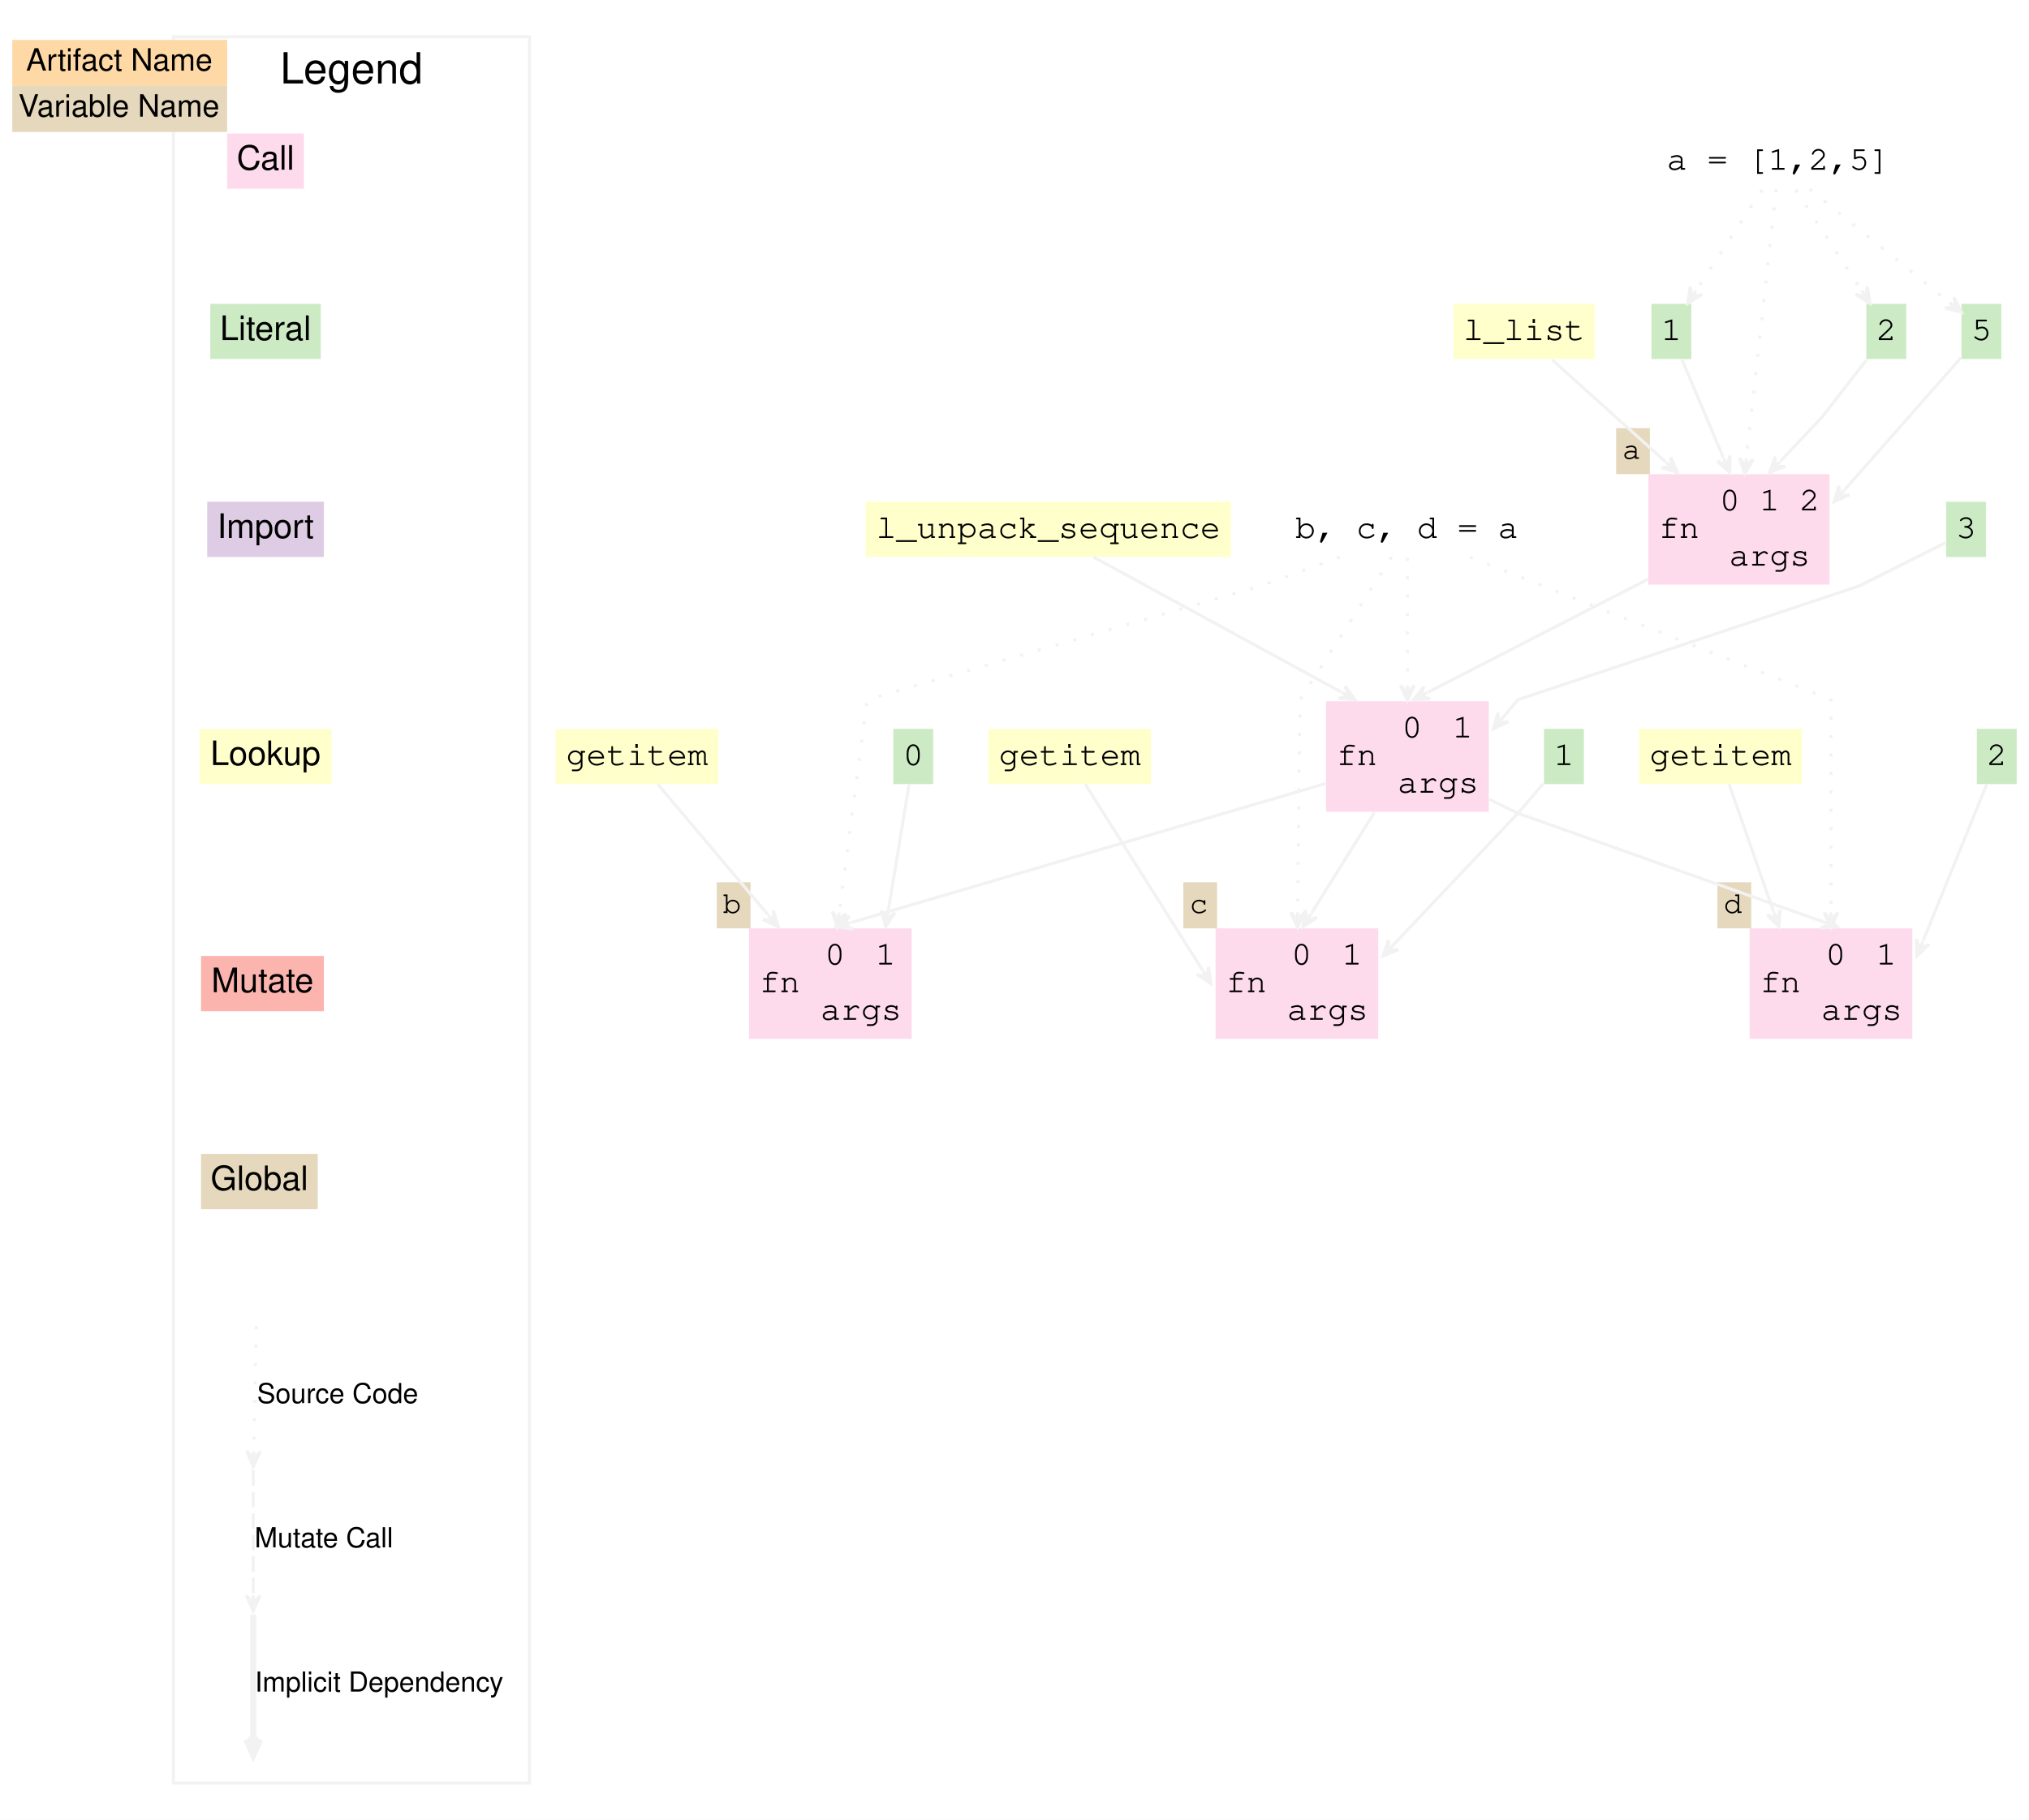
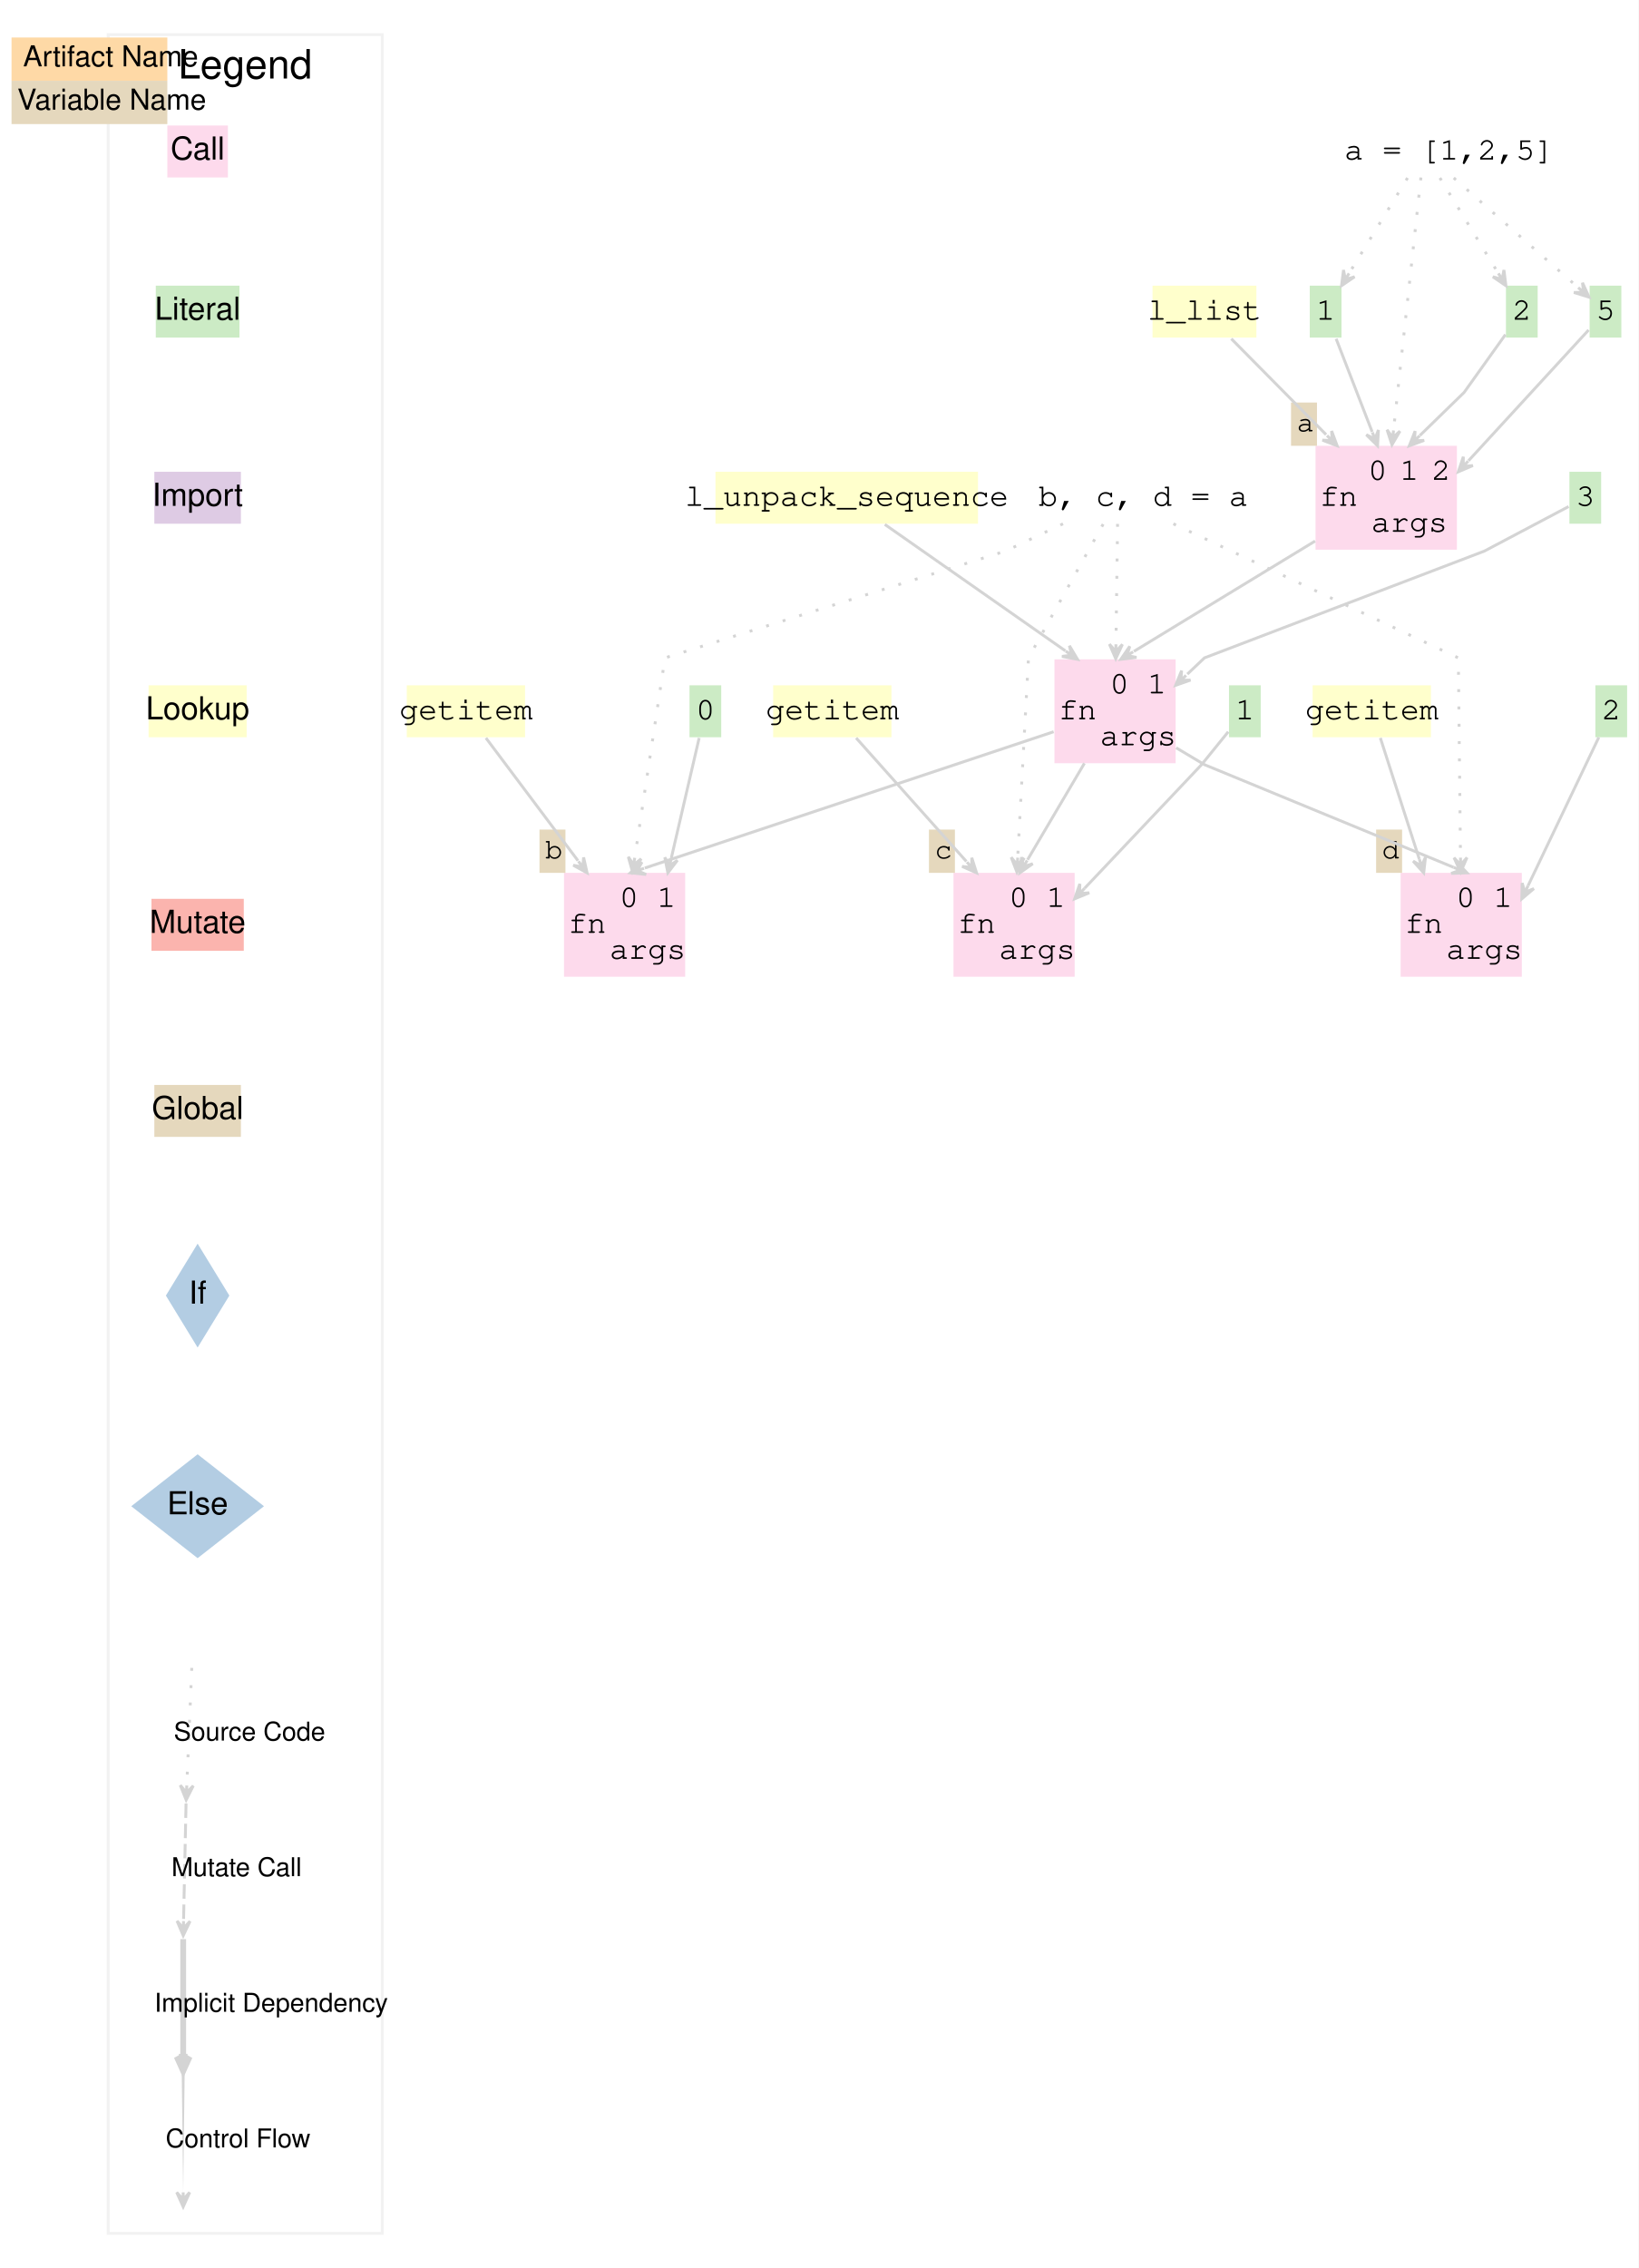
- <svg xmlns="http://www.w3.org/2000/svg" width="661pt" height="593pt" viewBox="0 0 661 593">
-   <g class="graph" transform="scale(1) translate(4 589)">
-     <polygon points="-4 4 -4 -589 657 -589 657 4" fill="#fff" stroke="transparent" />
+ <svg xmlns="http://www.w3.org/2000/svg" width="568pt" height="786pt" viewBox="0 0 568 786">
+   <g class="graph" transform="scale(1) translate(4 782)">
+     <polygon points="-4 4 -4 -782 564 -782 564 4" fill="#fff" stroke="transparent" />
    <g class="cluster">
-       <polygon points="52.5 -8 52.5 -577 168.5 -577 168.5 -8" fill="none" stroke="#f2f2f2" />
-       <text x="110.5" y="-561.8" font-family="Helvetica,sans-Serif" font-size="14" text-anchor="middle">Legend</text>
-     </g>
-     <g class="node">
-       <polygon points="70 -527.5 70 -545.5 95 -545.5 95 -527.5" fill="#fddaec" stroke="#f2f2f2" stroke-width="0" />
-       <text x="82.5" y="-533.7" fill="#000000" font-family="Helvetica,sans-Serif" font-size="11" text-anchor="middle">Call</text>
-       <polygon points="0 -561 0 -576 70 -576 70 -561" fill="#fed9a6" stroke="transparent" />
-       <text x="4.5" y="-566" fill="#000000" font-family="Helvetica,sans-Serif" font-size="10">Artifact Name</text>
-       <polygon points="0 -546 0 -561 70 -561 70 -546" fill="#e5d8bd" stroke="transparent" />
-       <text x="2" y="-551" fill="#000000" font-family="Helvetica,sans-Serif" font-size="10">Variable Name</text>
-       <polygon points="100.5 -490 64.5 -490 64.5 -472 100.5 -472" fill="#ccebc5" stroke="#f2f2f2" stroke-width="0" />
-       <text x="82.5" y="-478.2" fill="#000000" font-family="Helvetica,sans-Serif" font-size="11" text-anchor="middle">Literal</text>
-       <polygon points="101.5 -425.5 63.5 -425.5 63.5 -407.5 101.5 -407.5" fill="#decbe4" stroke="#f2f2f2" stroke-width="0" />
-       <text x="82.5" y="-413.7" fill="#000000" font-family="Helvetica,sans-Serif" font-size="11" text-anchor="middle">Import</text>
-       <polygon points="104 -351.5 61 -351.5 61 -333.5 104 -333.5" fill="#ffc" stroke="#f2f2f2" stroke-width="0" />
-       <text x="82.5" y="-339.7" fill="#000000" font-family="Helvetica,sans-Serif" font-size="11" text-anchor="middle">Lookup</text>
-       <polygon points="61.5 -259.5 61.5 -277.5 101.5 -277.5 101.5 -259.5" fill="#fbb4ae" stroke="#f2f2f2" stroke-width="0" />
-       <text x="81.5" y="-265.7" fill="#000000" font-family="Helvetica,sans-Serif" font-size="11" text-anchor="middle">Mutate</text>
-       <polygon points="99.5 -213 61.5 -213 61.5 -195 99.5 -195" fill="#e5d8bd" stroke="#f2f2f2" stroke-width="0" />
-       <text x="80.5" y="-201.2" fill="#000000" font-family="Helvetica,sans-Serif" font-size="11" text-anchor="middle">Global</text>
+       <polygon points="33.5 -8 33.5 -770 128.5 -770 128.5 -8" fill="none" stroke="#f2f2f2" />
+       <text x="81" y="-754.8" fill="#000000" font-family="Helvetica,sans-Serif" font-size="14" text-anchor="middle">Legend</text>
+     </g>
+     <g class="node">
+       <polygon points="54 -720.5 54 -738.5 75 -738.5 75 -720.5" fill="#fddaec" stroke="#f2f2f2" stroke-width="0" />
+       <text x="64.5" y="-726.7" fill="#000000" font-family="Helvetica,sans-Serif" font-size="11" text-anchor="middle">Call</text>
+       <polygon points="0 -754 0 -769 54 -769 54 -754" fill="#fed9a6" stroke="transparent" />
+       <text x="4" y="-759" fill="#000000" font-family="Helvetica,sans-Serif" font-size="10">Artifact Name</text>
+       <polygon points="0 -739 0 -754 54 -754 54 -739" fill="#e5d8bd" stroke="transparent" />
+       <text x="2" y="-744" fill="#000000" font-family="Helvetica,sans-Serif" font-size="10">Variable Name</text>
+       <polygon points="79 -683 50 -683 50 -665 79 -665" fill="#ccebc5" stroke="#f2f2f2" stroke-width="0" />
+       <text x="64.5" y="-671.2" fill="#000000" font-family="Helvetica,sans-Serif" font-size="11" text-anchor="middle">Literal</text>
+       <polygon points="79.5 -618.5 49.5 -618.5 49.5 -600.5 79.5 -600.5" fill="#decbe4" stroke="#f2f2f2" stroke-width="0" />
+       <text x="64.5" y="-606.7" fill="#000000" font-family="Helvetica,sans-Serif" font-size="11" text-anchor="middle">Import</text>
+       <polygon points="81.5 -544.5 47.5 -544.5 47.5 -526.5 81.5 -526.5" fill="#ffc" stroke="#f2f2f2" stroke-width="0" />
+       <text x="64.5" y="-532.7" fill="#000000" font-family="Helvetica,sans-Serif" font-size="11" text-anchor="middle">Lookup</text>
+       <polygon points="48.5 -452.5 48.5 -470.5 80.5 -470.5 80.5 -452.5" fill="#fbb4ae" stroke="#f2f2f2" stroke-width="0" />
+       <text x="64.5" y="-458.7" fill="#000000" font-family="Helvetica,sans-Serif" font-size="11" text-anchor="middle">Mutate</text>
+       <polygon points="79.5 -406 49.5 -406 49.5 -388 79.5 -388" fill="#e5d8bd" stroke="#f2f2f2" stroke-width="0" />
+       <text x="64.5" y="-394.2" fill="#000000" font-family="Helvetica,sans-Serif" font-size="11" text-anchor="middle">Global</text>
+       <polygon points="64.5 -351 53.5 -333 64.5 -315 75.5 -333" fill="#b3cde3" stroke="#f2f2f2" stroke-width="0" />
+       <text x="64.5" y="-330.2" fill="#000000" font-family="Helvetica,sans-Serif" font-size="11" text-anchor="middle">If</text>
+       <polygon points="64.5 -278 41.5 -260 64.5 -242 87.5 -260" fill="#b3cde3" stroke="#f2f2f2" stroke-width="0" />
+       <text x="64.5" y="-257.2" fill="#000000" font-family="Helvetica,sans-Serif" font-size="11" text-anchor="middle">Else</text>
    </g>
    <g class="edge">
-       <path d="m79.5-156.87c-0.05 2.11-0.63 28.8-0.88 40.47" fill="none" stroke="#f2f2f2" stroke-dasharray="1,5" />
-       <polygon points="78.5 -111.12 80.86 -116.07 78.56 -113.62 78.61 -116.12 78.61 -116.12 78.61 -116.12 78.56 -113.62 76.36 -116.17 78.5 -111.12" fill="#f2f2f2" stroke="#f2f2f2" />
-       <text x="106" y="-131.8" font-family="Helvetica,sans-Serif" font-size="9" text-anchor="middle">Source Code</text>
-       <path d="m78.5-109.87v40.47" fill="none" stroke="#f2f2f2" stroke-dasharray="5,2" />
-       <polygon points="78.5 -64.12 80.75 -69.12 78.5 -66.62 78.5 -69.12 78.5 -69.12 78.5 -69.12 78.5 -66.62 76.25 -69.12 78.5 -64.12" fill="#f2f2f2" stroke="#f2f2f2" />
-       <text x="101.5" y="-84.8" font-family="Helvetica,sans-Serif" font-size="9" text-anchor="middle">Mutate Call</text>
-       <path d="m78.5-62.87v40.47" fill="none" stroke="#f2f2f2" stroke-width="2" />
-       <polygon points="78.5 -17.12 80.75 -22.12 79 -19.62 79 -22.12 78.5 -22.12 78 -22.12 78 -19.62 76.25 -22.12 78.5 -17.12" fill="#f2f2f2" stroke="#f2f2f2" stroke-width="2" />
-       <text x="119.5" y="-37.8" font-family="Helvetica,sans-Serif" font-size="9" text-anchor="middle">Implicit Dependency</text>
-     </g>
-     <g class="node">
-       <polygon points="547 -490 534 -490 534 -472 547 -472" fill="#ccebc5" stroke="#f2f2f2" stroke-width="0" />
-       <text x="540.5" y="-478.2" fill="#000000" font-family="Courier,monospace" font-size="11" text-anchor="middle">1</text>
-       <polygon points="533 -398.5 533 -434.5 592 -434.5 592 -398.5" fill="#fddaec" stroke="#f2f2f2" stroke-width="0" />
-       <text x="543" y="-413.7" fill="#000000" font-family="Courier,monospace" font-size="11" text-anchor="middle">fn</text>
-       <polyline points="553 -398.5 553 -434.5" fill="none" stroke="#f2f2f2" stroke-width="0" />
-       <text x="559.5" y="-422.7" fill="#000000" font-family="Courier,monospace" font-size="11" text-anchor="middle">0</text>
-       <polyline points="566 -416.5 566 -434.5" fill="none" stroke="#f2f2f2" stroke-width="0" />
-       <text x="572.5" y="-422.7" fill="#000000" font-family="Courier,monospace" font-size="11" text-anchor="middle">1</text>
-       <polyline points="579 -416.5 579 -434.5" fill="none" stroke="#f2f2f2" stroke-width="0" />
-       <text x="585.5" y="-422.7" fill="#000000" font-family="Courier,monospace" font-size="11" text-anchor="middle">2</text>
-       <polyline points="553 -416.5 592 -416.5" fill="none" stroke="#f2f2f2" stroke-width="0" />
-       <text x="572.5" y="-404.7" fill="#000000" font-family="Courier,monospace" font-size="11" text-anchor="middle">args</text>
-       <polygon points="522.5 -434.5 522.5 -449.5 533.5 -449.5 533.5 -434.5" fill="#e5d8bd" stroke="transparent" />
-       <text x="524.5" y="-439.5" fill="#000000" font-family="Courier,monospace" font-size="10">a</text>
-     </g>
-     <g class="edge" stroke="#f2f2f2">
-       <path d="m543.98-471.75c3.95 9.34 10.24 24.24 13.46 31.88" fill="none" />
-       <polygon points="559.5 -435 559.63 -440.48 558.53 -437.3 557.56 -439.61 557.56 -439.61 557.56 -439.61 558.53 -437.3 555.48 -438.73 559.5 -435" fill="#f2f2f2" />
-     </g>
-     <g class="node">
-       <polygon points="617 -490 604 -490 604 -472 617 -472" fill="#ccebc5" stroke="#f2f2f2" stroke-width="0" />
-       <text x="610.5" y="-478.2" fill="#000000" font-family="Courier,monospace" font-size="11" text-anchor="middle">2</text>
-     </g>
-     <g class="edge" stroke="#f2f2f2">
-       <path d="m604.09-471.75c-6.18 7.94-14.59 18.75-14.59 18.75s-8.4 8.9-13.39 14.18" fill="none" />
-       <polygon points="572.5 -435 577.57 -437.09 574.22 -436.82 575.93 -438.64 575.93 -438.64 575.93 -438.64 574.22 -436.82 574.3 -440.18 572.5 -435" fill="#f2f2f2" />
-     </g>
-     <g class="node">
-       <polygon points="648 -490 635 -490 635 -472 648 -472" fill="#ccebc5" stroke="#f2f2f2" stroke-width="0" />
-       <text x="641.5" y="-478.2" fill="#000000" font-family="Courier,monospace" font-size="11" text-anchor="middle">5</text>
-     </g>
-     <g class="edge" stroke="#f2f2f2">
-       <path d="m634.83-472.42c-10.41 11.81-30.12 34.2-37.98 43.11" fill="none" />
-       <polygon points="593.5 -425.5 598.49 -427.77 595.15 -427.38 596.8 -429.25 596.8 -429.25 596.8 -429.25 595.15 -427.38 595.12 -430.74 593.5 -425.5" fill="#f2f2f2" />
-     </g>
-     <g class="node">
-       <polygon points="515.5 -490 469.5 -490 469.5 -472 515.5 -472" fill="#ffc" stroke="#f2f2f2" stroke-width="0" />
-       <text x="492.5" y="-478.2" fill="#000000" font-family="Courier,monospace" font-size="11" text-anchor="middle">l_list</text>
-     </g>
-     <g class="edge" stroke="#f2f2f2">
-       <path d="m501.67-471.75c11.05 9.95 29.11 26.21 36.97 33.28" fill="none" />
-       <polygon points="542.5 -435 540.29 -440.02 540.64 -436.67 538.78 -438.34 538.78 -438.34 538.78 -438.34 540.64 -436.67 537.28 -436.67 542.5 -435" fill="#f2f2f2" />
-     </g>
-     <g class="node">
-       <polygon points="428 -324.5 428 -360.5 481 -360.5 481 -324.5" fill="#fddaec" stroke="#f2f2f2" stroke-width="0" />
-       <text x="438" y="-339.7" fill="#000000" font-family="Courier,monospace" font-size="11" text-anchor="middle">fn</text>
-       <polyline points="448 -324.5 448 -360.5" fill="none" stroke="#f2f2f2" stroke-width="0" />
-       <text x="456" y="-348.7" fill="#000000" font-family="Courier,monospace" font-size="11" text-anchor="middle">0</text>
-       <polyline points="464 -342.5 464 -360.5" fill="none" stroke="#f2f2f2" stroke-width="0" />
-       <text x="472.5" y="-348.7" fill="#000000" font-family="Courier,monospace" font-size="11" text-anchor="middle">1</text>
-       <polyline points="448 -342.5 481 -342.5" fill="none" stroke="#f2f2f2" stroke-width="0" />
-       <text x="464.5" y="-330.7" fill="#000000" font-family="Courier,monospace" font-size="11" text-anchor="middle">args</text>
-     </g>
-     <g class="edge" stroke="#f2f2f2">
-       <path d="m532.97-400.32c-25.24 12.98-59.37 30.53-71.75 36.89" fill="none" />
-       <polygon points="456.5 -361 461.98 -361.29 458.72 -362.14 460.95 -363.29 460.95 -363.29 460.95 -363.29 458.72 -362.14 459.92 -365.29 456.5 -361" fill="#f2f2f2" />
-     </g>
-     <g class="node">
-       <polygon points="397 -425.5 278 -425.5 278 -407.5 397 -407.5" fill="#ffc" stroke="#f2f2f2" stroke-width="0" />
-       <text x="337.5" y="-413.7" fill="#000000" font-family="Courier,monospace" font-size="11" text-anchor="middle">l_unpack_sequence</text>
-     </g>
-     <g class="edge" stroke="#f2f2f2">
-       <path d="m352.26-407.46c23.03 12.56 66.37 36.18 80.59 43.93" fill="none" />
-       <polygon points="437.5 -361 434.19 -365.37 435.3 -362.2 433.11 -363.39 433.11 -363.39 433.11 -363.39 435.3 -362.2 432.03 -361.42 437.5 -361" fill="#f2f2f2" />
-     </g>
-     <g class="node">
-       <polygon points="643 -425.5 630 -425.5 630 -407.5 643 -407.5" fill="#ccebc5" stroke="#f2f2f2" stroke-width="0" />
-       <text x="636.5" y="-413.7" fill="#000000" font-family="Courier,monospace" font-size="11" text-anchor="middle">3</text>
-     </g>
-     <g class="edge" stroke="#f2f2f2">
-       <path d="m629.75-412.13c-10.17 5.09-28.25 14.13-28.25 14.13l-111 37s-2.53 3.01-4.75 5.64" fill="none" />
-       <polygon points="482.5 -351.5 487.44 -353.88 484.11 -353.41 485.72 -355.32 485.72 -355.32 485.72 -355.32 484.11 -353.41 484 -356.77 482.5 -351.5" fill="#f2f2f2" />
-     </g>
-     <g class="node">
-       <polygon points="240 -250.5 240 -286.5 293 -286.5 293 -250.5" fill="#fddaec" stroke="#f2f2f2" stroke-width="0" />
-       <text x="250" y="-265.7" fill="#000000" font-family="Courier,monospace" font-size="11" text-anchor="middle">fn</text>
-       <polyline points="260 -250.5 260 -286.5" fill="none" stroke="#f2f2f2" stroke-width="0" />
-       <text x="268" y="-274.7" fill="#000000" font-family="Courier,monospace" font-size="11" text-anchor="middle">0</text>
-       <polyline points="276 -268.5 276 -286.5" fill="none" stroke="#f2f2f2" stroke-width="0" />
-       <text x="284.5" y="-274.7" fill="#000000" font-family="Courier,monospace" font-size="11" text-anchor="middle">1</text>
-       <polyline points="260 -268.5 293 -268.5" fill="none" stroke="#f2f2f2" stroke-width="0" />
-       <text x="276.5" y="-256.7" fill="#000000" font-family="Courier,monospace" font-size="11" text-anchor="middle">args</text>
-       <polygon points="229.5 -286.5 229.5 -301.5 240.5 -301.5 240.5 -286.5" fill="#e5d8bd" stroke="transparent" />
-       <text x="231.5" y="-291.5" fill="#000000" font-family="Courier,monospace" font-size="10">b</text>
-     </g>
-     <g class="edge" stroke="#f2f2f2">
-       <path d="m427.85-333.69c-44.8 13.13-132.47 38.81-154.32 45.22" fill="none" />
-       <polygon points="268.5 -287 273.93 -286.25 270.9 -287.7 273.3 -288.41 273.3 -288.41 273.3 -288.41 270.9 -287.7 272.67 -290.57 268.5 -287" fill="#f2f2f2" />
-     </g>
-     <g class="node">
-       <polygon points="392 -250.5 392 -286.5 445 -286.5 445 -250.5" fill="#fddaec" stroke="#f2f2f2" stroke-width="0" />
-       <text x="402" y="-265.7" fill="#000000" font-family="Courier,monospace" font-size="11" text-anchor="middle">fn</text>
-       <polyline points="412 -250.5 412 -286.5" fill="none" stroke="#f2f2f2" stroke-width="0" />
-       <text x="420" y="-274.7" fill="#000000" font-family="Courier,monospace" font-size="11" text-anchor="middle">0</text>
-       <polyline points="428 -268.5 428 -286.5" fill="none" stroke="#f2f2f2" stroke-width="0" />
-       <text x="436.5" y="-274.7" fill="#000000" font-family="Courier,monospace" font-size="11" text-anchor="middle">1</text>
-       <polyline points="412 -268.5 445 -268.5" fill="none" stroke="#f2f2f2" stroke-width="0" />
-       <text x="428.5" y="-256.7" fill="#000000" font-family="Courier,monospace" font-size="11" text-anchor="middle">args</text>
-       <polygon points="381.5 -286.5 381.5 -301.5 392.5 -301.5 392.5 -286.5" fill="#e5d8bd" stroke="transparent" />
-       <text x="383.5" y="-291.5" fill="#000000" font-family="Courier,monospace" font-size="10">c</text>
-     </g>
-     <g class="edge" stroke="#f2f2f2">
-       <path d="m443.74-324.26c-7.16 11.48-16.03 25.71-20.46 32.8" fill="none" />
-       <polygon points="420.5 -287 425.06 -290.05 421.82 -289.12 423.15 -291.24 423.15 -291.24 423.15 -291.24 421.82 -289.12 421.24 -292.43 420.5 -287" fill="#f2f2f2" />
-     </g>
-     <g class="node">
-       <polygon points="566 -250.5 566 -286.5 619 -286.5 619 -250.5" fill="#fddaec" stroke="#f2f2f2" stroke-width="0" />
-       <text x="576" y="-265.7" fill="#000000" font-family="Courier,monospace" font-size="11" text-anchor="middle">fn</text>
-       <polyline points="586 -250.5 586 -286.5" fill="none" stroke="#f2f2f2" stroke-width="0" />
-       <text x="594" y="-274.7" fill="#000000" font-family="Courier,monospace" font-size="11" text-anchor="middle">0</text>
-       <polyline points="602 -268.5 602 -286.5" fill="none" stroke="#f2f2f2" stroke-width="0" />
-       <text x="610.5" y="-274.7" fill="#000000" font-family="Courier,monospace" font-size="11" text-anchor="middle">1</text>
-       <polyline points="586 -268.5 619 -268.5" fill="none" stroke="#f2f2f2" stroke-width="0" />
-       <text x="602.5" y="-256.7" fill="#000000" font-family="Courier,monospace" font-size="11" text-anchor="middle">args</text>
-       <polygon points="555.5 -286.5 555.5 -301.5 566.5 -301.5 566.5 -286.5" fill="#e5d8bd" stroke="transparent" />
-       <text x="557.5" y="-291.5" fill="#000000" font-family="Courier,monospace" font-size="10">d</text>
-     </g>
-     <g class="edge" stroke="#f2f2f2">
-       <path d="m481.04-328.6c5.4 2.63 9.46 4.6 9.46 4.6s78.92 28.08 99.26 35.31" fill="none" />
-       <polygon points="594.5 -287 590.54 -290.8 592.14 -287.84 589.79 -288.68 589.79 -288.68 589.79 -288.68 592.14 -287.84 589.04 -286.56 594.5 -287" fill="#f2f2f2" />
-     </g>
-     <g class="node">
-       <polygon points="230 -351.5 177 -351.5 177 -333.5 230 -333.5" fill="#ffc" stroke="#f2f2f2" stroke-width="0" />
-       <text x="203.5" y="-339.7" fill="#000000" font-family="Courier,monospace" font-size="11" text-anchor="middle">getitem</text>
-     </g>
-     <g class="edge" stroke="#f2f2f2">
-       <path d="m210.29-333.46c9.99 11.85 28.3 33.54 35.84 42.46" fill="none" />
-       <polygon points="249.5 -287 247.99 -292.27 247.89 -288.91 246.27 -290.82 246.27 -290.82 246.27 -290.82 247.89 -288.91 244.56 -289.37 249.5 -287" fill="#f2f2f2" />
-     </g>
-     <g class="node">
-       <polygon points="300 -351.5 287 -351.5 287 -333.5 300 -333.5" fill="#ccebc5" stroke="#f2f2f2" stroke-width="0" />
-       <text x="293.5" y="-339.7" fill="#000000" font-family="Courier,monospace" font-size="11" text-anchor="middle">0</text>
-     </g>
-     <g class="edge" stroke="#f2f2f2">
-       <path d="m292.17-333.46c-1.88 11.37-5.25 31.82-6.82 41.33" fill="none" />
-       <polygon points="284.5 -287 287.53 -291.57 284.91 -289.47 285.31 -291.93 285.31 -291.93 285.31 -291.93 284.91 -289.47 283.09 -292.3 284.5 -287" fill="#f2f2f2" />
-     </g>
-     <g class="node">
-       <polygon points="371 -351.5 318 -351.5 318 -333.5 371 -333.5" fill="#ffc" stroke="#f2f2f2" stroke-width="0" />
-       <text x="344.5" y="-339.7" fill="#000000" font-family="Courier,monospace" font-size="11" text-anchor="middle">getitem</text>
-     </g>
-     <g class="edge" stroke="#f2f2f2">
-       <path d="m349.6-333.41c9.73 15.44 30.65 48.64 38.15 60.55" fill="none" />
-       <polygon points="390.5 -268.5 389.74 -273.93 389.17 -270.62 387.83 -272.73 387.83 -272.73 387.83 -272.73 389.17 -270.62 385.93 -271.53 390.5 -268.5" fill="#f2f2f2" />
-     </g>
-     <g class="node">
-       <polygon points="512 -351.5 499 -351.5 499 -333.5 512 -333.5" fill="#ccebc5" stroke="#f2f2f2" stroke-width="0" />
-       <text x="505.5" y="-339.7" fill="#000000" font-family="Courier,monospace" font-size="11" text-anchor="middle">1</text>
-     </g>
-     <g class="edge" stroke="#f2f2f2">
-       <path d="m498.7-333.57c-3.97 4.63-8.2 9.57-8.2 9.57s-30.17 31.89-40.55 42.85" fill="none" />
-       <polygon points="446.5 -277.5 451.57 -279.59 448.22 -279.32 449.94 -281.13 449.94 -281.13 449.94 -281.13 448.22 -279.32 448.3 -282.68 446.5 -277.5" fill="#f2f2f2" />
-     </g>
-     <g class="node">
-       <polygon points="583 -351.5 530 -351.5 530 -333.5 583 -333.5" fill="#ffc" stroke="#f2f2f2" stroke-width="0" />
-       <text x="556.5" y="-339.7" fill="#000000" font-family="Courier,monospace" font-size="11" text-anchor="middle">getitem</text>
-     </g>
-     <g class="edge" stroke="#f2f2f2">
-       <path d="m559.3-333.46c4.01 11.49 11.24 32.25 14.51 41.63" fill="none" />
-       <polygon points="575.5 -287 575.98 -292.46 574.68 -289.36 573.85 -291.72 573.85 -291.72 573.85 -291.72 574.68 -289.36 571.73 -290.98 575.5 -287" fill="#f2f2f2" />
-     </g>
-     <g class="node">
-       <polygon points="653 -351.5 640 -351.5 640 -333.5 653 -333.5" fill="#ccebc5" stroke="#f2f2f2" stroke-width="0" />
-       <text x="646.5" y="-339.7" fill="#000000" font-family="Courier,monospace" font-size="11" text-anchor="middle">2</text>
-     </g>
-     <g class="edge" stroke="#f2f2f2">
-       <path d="m643.21-333.39c-5.47 13.45-16.25 40-20.71 50.97" fill="none" />
-       <polygon points="620.5 -277.5 624.47 -281.29 621.44 -279.82 622.38 -282.13 622.38 -282.13 622.38 -282.13 621.44 -279.82 620.3 -282.98 620.5 -277.5" fill="#f2f2f2" />
-     </g>
-     <g class="node">
-       <text x="539" y="-533.7" fill="#000000" font-family="Courier,monospace" font-size="11">a = [1,2,5]</text>
-     </g>
-     <g class="edge" stroke="#f2f2f2">
-       <path d="m570.03-527.14c-5.73 8.77-14.81 22.64-21.39 32.7" fill="none" stroke-dasharray="1,5" />
-       <polygon points="545.82 -490.13 550.44 -493.08 547.18 -492.22 548.55 -494.31 548.55 -494.31 548.55 -494.31 547.18 -492.22 546.67 -495.54 545.82 -490.13" fill="#f2f2f2" />
-       <path d="m580.97-527.14c5.73 8.77 14.81 22.64 21.39 32.7" fill="none" stroke-dasharray="1,5" />
-       <polygon points="605.18 -490.13 604.33 -495.54 603.82 -492.22 602.45 -494.31 602.45 -494.31 602.45 -494.31 603.82 -492.22 600.56 -493.08 605.18 -490.13" fill="#f2f2f2" />
-       <path d="m585.52-527.37c12.32 9.98 33.1 26.82 45.58 36.94" fill="none" stroke-dasharray="1,5" />
-       <polygon points="634.99 -487.28 632.52 -492.17 633.05 -488.85 631.1 -490.43 631.1 -490.43 631.1 -490.43 633.05 -488.85 629.69 -488.68 634.99 -487.28" fill="#f2f2f2" />
-       <path d="m574.61-527.39c-1.97 17.87-6.74 61.14-9.67 87.74" fill="none" stroke-dasharray="1,5" />
-       <polygon points="564.38 -434.56 567.16 -439.29 564.65 -437.05 564.93 -439.53 564.93 -439.53 564.93 -439.53 564.65 -437.05 562.69 -439.78 564.38 -434.56" fill="#f2f2f2" />
-     </g>
-     <g class="node">
-       <text x="418" y="-413.7" fill="#000000" font-family="Courier,monospace" font-size="11">b, c, d = a</text>
-     </g>
-     <g class="edge" stroke="#f2f2f2">
-       <path d="m454.5-407.24v41.56" fill="none" stroke-dasharray="1,5" />
-       <polygon points="454.5 -360.66 456.75 -365.66 454.5 -363.16 454.5 -365.66 454.5 -365.66 454.5 -365.66 454.5 -363.16 452.25 -365.66 454.5 -360.66" fill="#f2f2f2" />
-       <path d="m432.47-407.47c-12.62 4.6-25.97 9.47-25.97 9.47l-128 37s-5.51 42-9.06 69.09" fill="none" stroke-dasharray="1,5" />
-       <polygon points="268.76 -286.71 271.64 -291.38 269.08 -289.19 269.41 -291.67 269.41 -291.67 269.41 -291.67 269.08 -289.19 267.18 -291.96 268.76 -286.71" fill="#f2f2f2" />
-       <path d="m449.34-407.46c-9.74 15.16-29.84 46.46-29.84 46.46s-0.46 42-0.76 69.09" fill="none" stroke-dasharray="1,5" />
-       <polygon points="418.69 -286.71 420.99 -291.69 418.72 -289.21 418.74 -291.71 418.74 -291.71 418.74 -291.71 418.72 -289.21 416.49 -291.73 418.69 -286.71" fill="#f2f2f2" />
-       <path d="m474.86-407.46c38.39 15.16 117.64 46.46 117.64 46.46v69.09" fill="none" stroke-dasharray="1,5" />
-       <polygon points="592.5 -286.71 594.75 -291.71 592.5 -289.21 592.5 -291.71 592.5 -291.71 592.5 -291.71 592.5 -289.21 590.25 -291.71 592.5 -286.71" fill="#f2f2f2" />
+       <path d="m62.478-203.97c-0.168 3.942-1.232 28.95-1.726 40.562" fill="none" stroke="#d4d4d4" stroke-dasharray="1,5" />
+       <polygon points="60.531 -158.22 62.991 -163.12 60.637 -160.72 60.743 -163.21 60.743 -163.21 60.743 -163.21 60.637 -160.72 58.495 -163.31 60.531 -158.22" fill="#d4d4d4" stroke="#d4d4d4" />
+       <text x="82.5" y="-178.8" fill="#000000" font-family="Helvetica,sans-Serif" font-size="9" text-anchor="middle">Source Code</text>
+       <path d="m60.489-156.97c-0.084 3.942-0.616 28.95-0.863 40.562" fill="none" stroke="#d4d4d4" stroke-dasharray="5,2" />
+       <polygon points="59.515 -111.22 61.871 -116.17 59.568 -113.72 59.622 -116.22 59.622 -116.22 59.622 -116.22 59.568 -113.72 57.372 -116.27 59.515 -111.22" fill="#d4d4d4" stroke="#d4d4d4" />
+       <text x="78" y="-131.8" fill="#000000" font-family="Helvetica,sans-Serif" font-size="9" text-anchor="middle">Mutate Call</text>
+       <path d="m59.5-109.97v40.562" fill="none" stroke="#d4d4d4" stroke-width="2" />
+       <polygon points="59.5 -64.22 61.75 -69.219 60 -66.719 60 -69.219 59.5 -69.22 59 -69.22 59 -66.72 57.25 -69.22 59.5 -64.22" fill="#d4d4d4" stroke="#d4d4d4" stroke-width="2" />
+       <text x="90" y="-84.8" fill="#000000" font-family="Helvetica,sans-Serif" font-size="9" text-anchor="middle">Implicit Dependency</text>
+       <polygon points="60 -62.972 59.991 -62.227 59.978 -61.192 59.962 -59.893 59.943 -58.355 59.922 -56.604 59.898 -54.667 59.872 -52.569 59.844 -50.336 59.815 -47.993 59.786 -45.567 59.755 -43.084 59.724 -40.569 59.693 -38.048 59.662 -35.547 59.632 -33.092 59.602 -30.709 59.574 -28.424 59.548 -26.261 59.523 -24.248 59.5 -22.41 59.5 -22.41 59.477 -24.248 59.452 -26.261 59.426 -28.424 59.398 -30.709 59.368 -33.092 59.338 -35.547 59.307 -38.048 59.276 -40.569 59.245 -43.084 59.214 -45.567 59.185 -47.993 59.156 -50.336 59.128 -52.569 59.102 -54.667 59.078 -56.604 59.057 -58.355 59.038 -59.893 59.022 -61.192 59.009 -62.227 59 -62.972" fill="#d4d4d4" stroke="transparent" />
+       <polygon points="59.5 -17.22 61.75 -22.219 59.5 -19.72 59.5 -22.22 59.5 -22.22 59.5 -22.22 59.5 -19.72 57.25 -22.22 59.5 -17.22" fill="#d4d4d4" stroke="#d4d4d4" />
+       <text x="78.5" y="-37.8" fill="#000000" font-family="Helvetica,sans-Serif" font-size="9" text-anchor="middle">Control Flow</text>
+     </g>
+     <g class="node">
+       <polygon points="461 -683 450 -683 450 -665 461 -665" fill="#ccebc5" stroke="#f2f2f2" stroke-width="0" />
+       <text x="455.5" y="-671.2" fill="#000000" font-family="Courier,monospace" font-size="11" text-anchor="middle">1</text>
+       <polygon points="452 -591.5 452 -627.5 501 -627.5 501 -591.5" fill="#fddaec" stroke="#f2f2f2" stroke-width="0" />
+       <text x="460" y="-606.7" fill="#000000" font-family="Courier,monospace" font-size="11" text-anchor="middle">fn</text>
+       <polyline points="468 -591.5 468 -627.5" fill="none" stroke="#f2f2f2" stroke-width="0" />
+       <text x="473.5" y="-615.7" fill="#000000" font-family="Courier,monospace" font-size="11" text-anchor="middle">0</text>
+       <polyline points="479 -609.5 479 -627.5" fill="none" stroke="#f2f2f2" stroke-width="0" />
+       <text x="484.5" y="-615.7" fill="#000000" font-family="Courier,monospace" font-size="11" text-anchor="middle">1</text>
+       <polyline points="490 -609.5 490 -627.5" fill="none" stroke="#f2f2f2" stroke-width="0" />
+       <text x="495.5" y="-615.7" fill="#000000" font-family="Courier,monospace" font-size="11" text-anchor="middle">2</text>
+       <polyline points="468 -609.5 501 -609.5" fill="none" stroke="#f2f2f2" stroke-width="0" />
+       <text x="484.5" y="-597.7" fill="#000000" font-family="Courier,monospace" font-size="11" text-anchor="middle">args</text>
+       <polygon points="443.5 -627.5 443.5 -642.5 452.5 -642.5 452.5 -627.5" fill="#e5d8bd" stroke="transparent" />
+       <text x="445.5" y="-632.5" fill="#000000" font-family="Courier,monospace" font-size="10">a</text>
+     </g>
+     <g class="edge" stroke="#d4d4d4">
+       <path d="m459.14-664.59c3.78 9.766 9.543 24.654 12.486 32.256" fill="none" />
+       <polygon points="473.5 -627.5 473.79 -632.98 472.6 -629.83 471.7 -632.16 471.7 -632.16 471.7 -632.16 472.6 -629.83 469.6 -631.35 473.5 -627.5" fill="#d4d4d4" />
+     </g>
+     <g class="node">
+       <polygon points="529 -683 518 -683 518 -665 529 -665" fill="#ccebc5" stroke="#f2f2f2" stroke-width="0" />
+       <text x="523.5" y="-671.2" fill="#000000" font-family="Courier,monospace" font-size="11" text-anchor="middle">2</text>
+     </g>
+     <g class="edge" stroke="#d4d4d4">
+       <path d="m517.82-666.05c-5.913 8.278-14.322 20.051-14.322 20.051s-9.815 9.557-15.337 14.933" fill="none" />
+       <polygon points="484.5 -627.5 489.65 -629.38 486.29 -629.24 488.08 -630.99 488.08 -630.99 488.08 -630.99 486.29 -629.24 486.51 -632.6 484.5 -627.5" fill="#d4d4d4" />
+     </g>
+     <g class="node">
+       <polygon points="558 -683 547 -683 547 -665 558 -665" fill="#ccebc5" stroke="#f2f2f2" stroke-width="0" />
+       <text x="552.5" y="-671.2" fill="#000000" font-family="Courier,monospace" font-size="11" text-anchor="middle">5</text>
+     </g>
+     <g class="edge" stroke="#d4d4d4">
+       <path d="m546.65-667.63c-10.675 11.617-33.007 35.92-41.639 45.313" fill="none" />
+       <polygon points="501.5 -618.5 506.54 -620.66 503.19 -620.34 504.88 -622.18 504.88 -622.18 504.88 -622.18 503.19 -620.34 503.23 -623.7 501.5 -618.5" fill="#d4d4d4" />
+     </g>
+     <g class="node">
+       <polygon points="431.5 -683 395.5 -683 395.5 -665 431.5 -665" fill="#ffc" stroke="#f2f2f2" stroke-width="0" />
+       <text x="413.5" y="-671.2" fill="#000000" font-family="Courier,monospace" font-size="11" text-anchor="middle">l_list</text>
+     </g>
+     <g class="edge" stroke="#d4d4d4">
+       <path d="m422.81-664.59c10.081 10.19 25.679 25.958 32.848 33.205" fill="none" />
+       <polygon points="459.5 -627.5 457.58 -632.64 457.74 -629.28 455.98 -631.05 455.98 -631.05 455.98 -631.05 457.74 -629.28 454.38 -629.47 459.5 -627.5" fill="#d4d4d4" />
+     </g>
+     <g class="node">
+       <polygon points="361.5 -517.5 361.5 -553.5 403.5 -553.5 403.5 -517.5" fill="#fddaec" stroke="#f2f2f2" stroke-width="0" />
+       <text x="369.5" y="-532.7" fill="#000000" font-family="Courier,monospace" font-size="11" text-anchor="middle">fn</text>
+       <polyline points="377.5 -517.5 377.5 -553.5" fill="none" stroke="#f2f2f2" stroke-width="0" />
+       <text x="384" y="-541.7" fill="#000000" font-family="Courier,monospace" font-size="11" text-anchor="middle">0</text>
+       <polyline points="390.5 -535.5 390.5 -553.5" fill="none" stroke="#f2f2f2" stroke-width="0" />
+       <text x="397" y="-541.7" fill="#000000" font-family="Courier,monospace" font-size="11" text-anchor="middle">1</text>
+       <polyline points="377.5 -535.5 403.5 -535.5" fill="none" stroke="#f2f2f2" stroke-width="0" />
+       <text x="390.5" y="-523.7" fill="#000000" font-family="Courier,monospace" font-size="11" text-anchor="middle">args</text>
+     </g>
+     <g class="edge" stroke="#d4d4d4">
+       <path d="m451.85-594.49c-21.716 13.218-51.587 31.401-62.826 38.242" fill="none" />
+       <polygon points="384.5 -553.5 389.94 -554.18 386.64 -554.8 388.77 -556.1 388.77 -556.1 388.77 -556.1 386.64 -554.8 387.6 -558.02 384.5 -553.5" fill="#d4d4d4" />
+     </g>
+     <g class="node">
+       <polygon points="335 -618.5 244 -618.5 244 -600.5 335 -600.5" fill="#ffc" stroke="#f2f2f2" stroke-width="0" />
+       <text x="289.5" y="-606.7" fill="#000000" font-family="Courier,monospace" font-size="11" text-anchor="middle">l_unpack_sequence</text>
+     </g>
+     <g class="edge" stroke="#d4d4d4">
+       <path d="m302.71-600.25c18.462 12.923 51.015 35.71 62.573 43.801" fill="none" />
+       <polygon points="369.5 -553.5 366.69 -558.21 367.45 -554.93 365.4 -556.37 365.4 -556.37 365.4 -556.37 367.45 -554.93 364.11 -554.52 369.5 -553.5" fill="#d4d4d4" />
+     </g>
+     <g class="node">
+       <polygon points="551 -618.5 540 -618.5 540 -600.5 551 -600.5" fill="#ccebc5" stroke="#f2f2f2" stroke-width="0" />
+       <text x="545.5" y="-606.7" fill="#000000" font-family="Courier,monospace" font-size="11" text-anchor="middle">3</text>
+     </g>
+     <g class="edge" stroke="#d4d4d4">
+       <path d="m539.72-606.45c-9.941 5.255-29.22 15.445-29.22 15.445l-97 37s-3.164 3.006-5.933 5.636" fill="none" />
+       <polygon points="403.5 -544.5 408.67 -546.31 405.31 -546.22 407.12 -547.94 407.12 -547.94 407.12 -547.94 405.31 -546.22 405.58 -549.58 403.5 -544.5" fill="#d4d4d4" />
+     </g>
+     <g class="node">
+       <polygon points="191.5 -443.5 191.5 -479.5 233.5 -479.5 233.5 -443.5" fill="#fddaec" stroke="#f2f2f2" stroke-width="0" />
+       <text x="199.5" y="-458.7" fill="#000000" font-family="Courier,monospace" font-size="11" text-anchor="middle">fn</text>
+       <polyline points="207.5 -443.5 207.5 -479.5" fill="none" stroke="#f2f2f2" stroke-width="0" />
+       <text x="214" y="-467.7" fill="#000000" font-family="Courier,monospace" font-size="11" text-anchor="middle">0</text>
+       <polyline points="220.5 -461.5 220.5 -479.5" fill="none" stroke="#f2f2f2" stroke-width="0" />
+       <text x="227" y="-467.7" fill="#000000" font-family="Courier,monospace" font-size="11" text-anchor="middle">1</text>
+       <polyline points="207.5 -461.5 233.5 -461.5" fill="none" stroke="#f2f2f2" stroke-width="0" />
+       <text x="220.5" y="-449.7" fill="#000000" font-family="Courier,monospace" font-size="11" text-anchor="middle">args</text>
+       <polygon points="183 -479.5 183 -494.5 192 -494.5 192 -479.5" fill="#e5d8bd" stroke="transparent" />
+       <text x="185" y="-484.5" fill="#000000" font-family="Courier,monospace" font-size="10">b</text>
+     </g>
+     <g class="edge" stroke="#d4d4d4">
+       <path d="m361.22-528.41c-39.202 13.068-120.75 40.25-141.72 47.24" fill="none" />
+       <polygon points="214.5 -479.5 219.96 -478.95 216.87 -480.29 219.24 -481.08 219.24 -481.08 219.24 -481.08 216.87 -480.29 218.53 -483.22 214.5 -479.5" fill="#d4d4d4" />
+     </g>
+     <g class="node">
+       <polygon points="326.5 -443.5 326.5 -479.5 368.5 -479.5 368.5 -443.5" fill="#fddaec" stroke="#f2f2f2" stroke-width="0" />
+       <text x="334.5" y="-458.7" fill="#000000" font-family="Courier,monospace" font-size="11" text-anchor="middle">fn</text>
+       <polyline points="342.5 -443.5 342.5 -479.5" fill="none" stroke="#f2f2f2" stroke-width="0" />
+       <text x="349" y="-467.7" fill="#000000" font-family="Courier,monospace" font-size="11" text-anchor="middle">0</text>
+       <polyline points="355.5 -461.5 355.5 -479.5" fill="none" stroke="#f2f2f2" stroke-width="0" />
+       <text x="362" y="-467.7" fill="#000000" font-family="Courier,monospace" font-size="11" text-anchor="middle">1</text>
+       <polyline points="342.5 -461.5 368.5 -461.5" fill="none" stroke="#f2f2f2" stroke-width="0" />
+       <text x="355.5" y="-449.7" fill="#000000" font-family="Courier,monospace" font-size="11" text-anchor="middle">args</text>
+       <polygon points="318 -479.5 318 -494.5 327 -494.5 327 -479.5" fill="#e5d8bd" stroke="transparent" />
+       <text x="320" y="-484.5" fill="#000000" font-family="Courier,monospace" font-size="10">c</text>
+     </g>
+     <g class="edge" stroke="#d4d4d4">
+       <path d="m371.88-517.47c-6.934 11.766-15.46 26.236-19.708 33.444" fill="none" />
+       <polygon points="349.5 -479.5 353.98 -482.67 350.77 -481.65 352.04 -483.81 352.04 -483.81 352.04 -483.81 350.77 -481.65 350.1 -484.95 349.5 -479.5" fill="#d4d4d4" />
+     </g>
+     <g class="node">
+       <polygon points="481.5 -443.5 481.5 -479.5 523.5 -479.5 523.5 -443.5" fill="#fddaec" stroke="#f2f2f2" stroke-width="0" />
+       <text x="489.5" y="-458.7" fill="#000000" font-family="Courier,monospace" font-size="11" text-anchor="middle">fn</text>
+       <polyline points="497.5 -443.5 497.5 -479.5" fill="none" stroke="#f2f2f2" stroke-width="0" />
+       <text x="504" y="-467.7" fill="#000000" font-family="Courier,monospace" font-size="11" text-anchor="middle">0</text>
+       <polyline points="510.5 -461.5 510.5 -479.5" fill="none" stroke="#f2f2f2" stroke-width="0" />
+       <text x="517" y="-467.7" fill="#000000" font-family="Courier,monospace" font-size="11" text-anchor="middle">1</text>
+       <polyline points="497.5 -461.5 523.5 -461.5" fill="none" stroke="#f2f2f2" stroke-width="0" />
+       <text x="510.5" y="-449.7" fill="#000000" font-family="Courier,monospace" font-size="11" text-anchor="middle">args</text>
+       <polygon points="473 -479.5 473 -494.5 482 -494.5 482 -479.5" fill="#e5d8bd" stroke="transparent" />
+       <text x="475" y="-484.5" fill="#000000" font-family="Courier,monospace" font-size="10">d</text>
+     </g>
+     <g class="edge" stroke="#d4d4d4">
+       <path d="m403.69-522.85c5.449 3.252 9.809 5.854 9.809 5.854s67.818 27.947 86.362 35.589" fill="none" />
+       <polygon points="504.5 -479.5 500.73 -483.49 502.19 -480.45 499.88 -481.41 499.88 -481.41 499.88 -481.41 502.19 -480.45 499.02 -479.32 504.5 -479.5" fill="#d4d4d4" />
+     </g>
+     <g class="node">
+       <polygon points="178 -544.5 137 -544.5 137 -526.5 178 -526.5" fill="#ffc" stroke="#f2f2f2" stroke-width="0" />
+       <text x="157.5" y="-532.7" fill="#000000" font-family="Courier,monospace" font-size="11" text-anchor="middle">getitem</text>
+     </g>
+     <g class="edge" stroke="#d4d4d4">
+       <path d="m164.44-526.25c9.226 12.302 25.157 33.542 31.901 42.535" fill="none" />
+       <polygon points="199.5 -479.5 198.3 -484.85 198 -481.5 196.5 -483.5 196.5 -483.5 196.5 -483.5 198 -481.5 194.7 -482.15 199.5 -479.5" fill="#d4d4d4" />
+     </g>
+     <g class="node">
+       <polygon points="246 -544.5 235 -544.5 235 -526.5 246 -526.5" fill="#ccebc5" stroke="#f2f2f2" stroke-width="0" />
+       <text x="240.5" y="-532.7" fill="#000000" font-family="Courier,monospace" font-size="11" text-anchor="middle">0</text>
+     </g>
+     <g class="edge" stroke="#d4d4d4">
+       <path d="m238.35-526.25c-2.769 11.929-7.49 32.263-9.677 41.684" fill="none" />
+       <polygon points="227.5 -479.5 230.82 -483.86 228.07 -481.94 228.63 -484.37 228.63 -484.37 228.63 -484.37 228.07 -481.94 226.44 -484.88 227.5 -479.5" fill="#d4d4d4" />
+     </g>
+     <g class="node">
+       <polygon points="305 -544.5 264 -544.5 264 -526.5 305 -526.5" fill="#ffc" stroke="#f2f2f2" stroke-width="0" />
+       <text x="284.5" y="-532.7" fill="#000000" font-family="Courier,monospace" font-size="11" text-anchor="middle">getitem</text>
+     </g>
+     <g class="edge" stroke="#d4d4d4">
+       <path d="m292.76-526.25c11.095 12.426 30.332 33.972 38.218 42.804" fill="none" />
+       <polygon points="334.5 -479.5 332.85 -484.73 332.83 -481.36 331.17 -483.23 331.17 -483.23 331.17 -483.23 332.83 -481.36 329.49 -481.73 334.5 -479.5" fill="#d4d4d4" />
+     </g>
+     <g class="node">
+       <polygon points="433 -544.5 422 -544.5 422 -526.5 433 -526.5" fill="#ccebc5" stroke="#f2f2f2" stroke-width="0" />
+       <text x="427.5" y="-532.7" fill="#000000" font-family="Courier,monospace" font-size="11" text-anchor="middle">1</text>
+     </g>
+     <g class="edge" stroke="#d4d4d4">
+       <path d="m421.74-528.4c-4.23 5.217-9.243 11.4-9.243 11.4s-30.175 31.889-40.547 42.851" fill="none" />
+       <polygon points="368.5 -470.5 373.57 -472.59 370.22 -472.32 371.94 -474.13 371.94 -474.13 371.94 -474.13 370.22 -472.32 370.3 -475.68 368.5 -470.5" fill="#d4d4d4" />
+     </g>
+     <g class="node">
+       <polygon points="492 -544.5 451 -544.5 451 -526.5 492 -526.5" fill="#ffc" stroke="#f2f2f2" stroke-width="0" />
+       <text x="471.5" y="-532.7" fill="#000000" font-family="Courier,monospace" font-size="11" text-anchor="middle">getitem</text>
+     </g>
+     <g class="edge" stroke="#d4d4d4">
+       <path d="m474.47-526.25c3.874 12.053 10.507 32.688 13.492 41.975" fill="none" />
+       <polygon points="489.5 -479.5 490.11 -484.95 488.73 -481.88 487.97 -484.26 487.97 -484.26 487.97 -484.26 488.73 -481.88 485.83 -483.57 489.5 -479.5" fill="#d4d4d4" />
+     </g>
+     <g class="node">
+       <polygon points="560 -544.5 549 -544.5 549 -526.5 560 -526.5" fill="#ccebc5" stroke="#f2f2f2" stroke-width="0" />
+       <text x="554.5" y="-532.7" fill="#000000" font-family="Courier,monospace" font-size="11" text-anchor="middle">2</text>
+     </g>
+     <g class="edge" stroke="#d4d4d4">
+       <path d="m550.19-526.46c-6.721 14.093-19.453 40.788-24.525 51.424" fill="none" />
+       <polygon points="523.5 -470.5 527.68 -474.04 524.58 -472.76 525.65 -475.01 525.65 -475.01 525.65 -475.01 524.58 -472.76 523.62 -475.98 523.5 -470.5" fill="#d4d4d4" />
+     </g>
+     <g class="node">
+       <text x="462" y="-726.7" fill="#000000" font-family="Courier,monospace" font-size="11">a = [1,2,5]</text>
+     </g>
+     <g class="edge" stroke="#d4d4d4">
+       <path d="m483.89-720.34c-5.496 8.971-13.929 22.738-20.177 32.936" fill="none" stroke-dasharray="1,5" />
+       <polygon points="461.01 -682.99 465.54 -686.08 462.32 -685.13 463.62 -687.26 463.62 -687.26 463.62 -687.26 462.32 -685.13 461.7 -688.43 461.01 -682.99" fill="#d4d4d4" />
+       <path d="m495.11-720.34c5.496 8.971 13.929 22.738 20.177 32.936" fill="none" stroke-dasharray="1,5" />
+       <polygon points="517.99 -682.99 517.3 -688.43 516.68 -685.13 515.38 -687.26 515.38 -687.26 515.38 -687.26 516.68 -685.13 513.46 -686.08 517.99 -682.99" fill="#d4d4d4" />
+       <path d="m499.9-720.34c11.952 10.53 31.405 27.666 43.005 37.885" fill="none" stroke-dasharray="1,5" />
+       <polygon points="546.8 -679.02 544.53 -684.02 544.92 -680.68 543.05 -682.33 543.05 -682.33 543.05 -682.33 544.92 -680.68 541.56 -680.64 546.8 -679.02" fill="#d4d4d4" />
+       <path d="m488.52-720.48c-1.993 18.396-6.583 60.762-9.48 87.504" fill="none" stroke-dasharray="1,5" />
+       <polygon points="478.49 -627.85 481.26 -632.58 478.76 -630.33 479.03 -632.82 479.03 -632.82 479.03 -632.82 478.76 -630.33 476.79 -633.06 478.49 -627.85" fill="#d4d4d4" />
+     </g>
+     <g class="node">
+       <text x="356" y="-606.7" fill="#000000" font-family="Courier,monospace" font-size="11">b, c, d = a</text>
+     </g>
+     <g class="edge" stroke="#d4d4d4">
+       <path d="m383.38-600.43c-0.139 10.312-0.372 27.542-0.563 41.662" fill="none" stroke-dasharray="1,5" />
+       <polygon points="382.75 -553.72 385.06 -558.69 382.78 -556.22 382.81 -558.72 382.81 -558.72 382.81 -558.72 382.78 -556.22 380.56 -558.75 382.75 -553.72" fill="#d4d4d4" />
+       <path d="m364.46-600.47c-9.9 4.696-19.957 9.467-19.957 9.467l-118 37s-6.288 41.544-10.436 68.949" fill="none" stroke-dasharray="1,5" />
+       <polygon points="215.27 -479.78 218.24 -484.38 215.64 -482.25 216.01 -484.72 216.01 -484.72 216.01 -484.72 215.64 -482.25 213.79 -485.06 215.27 -479.78" fill="#d4d4d4" />
+       <path d="m378.38-600.34c-8.805 15.764-25.881 46.335-25.881 46.335s-2.246 41.544-3.727 68.949" fill="none" stroke-dasharray="1,5" />
+       <polygon points="348.49 -479.78 351 -484.65 348.62 -482.27 348.76 -484.77 348.76 -484.77 348.76 -484.77 348.62 -482.27 346.51 -484.89 348.49 -479.78" fill="#d4d4d4" />
+       <path d="m402.72-600.46c33.437 15.726 98.779 46.459 98.779 46.459s0.449 41.544 0.745 68.949" fill="none" stroke-dasharray="1,5" />
+       <polygon points="502.3 -479.78 504.5 -484.8 502.28 -482.27 502.25 -484.77 502.25 -484.77 502.25 -484.77 502.28 -482.27 500 -484.75 502.3 -479.78" fill="#d4d4d4" />
    </g>
  </g>
</svg>
